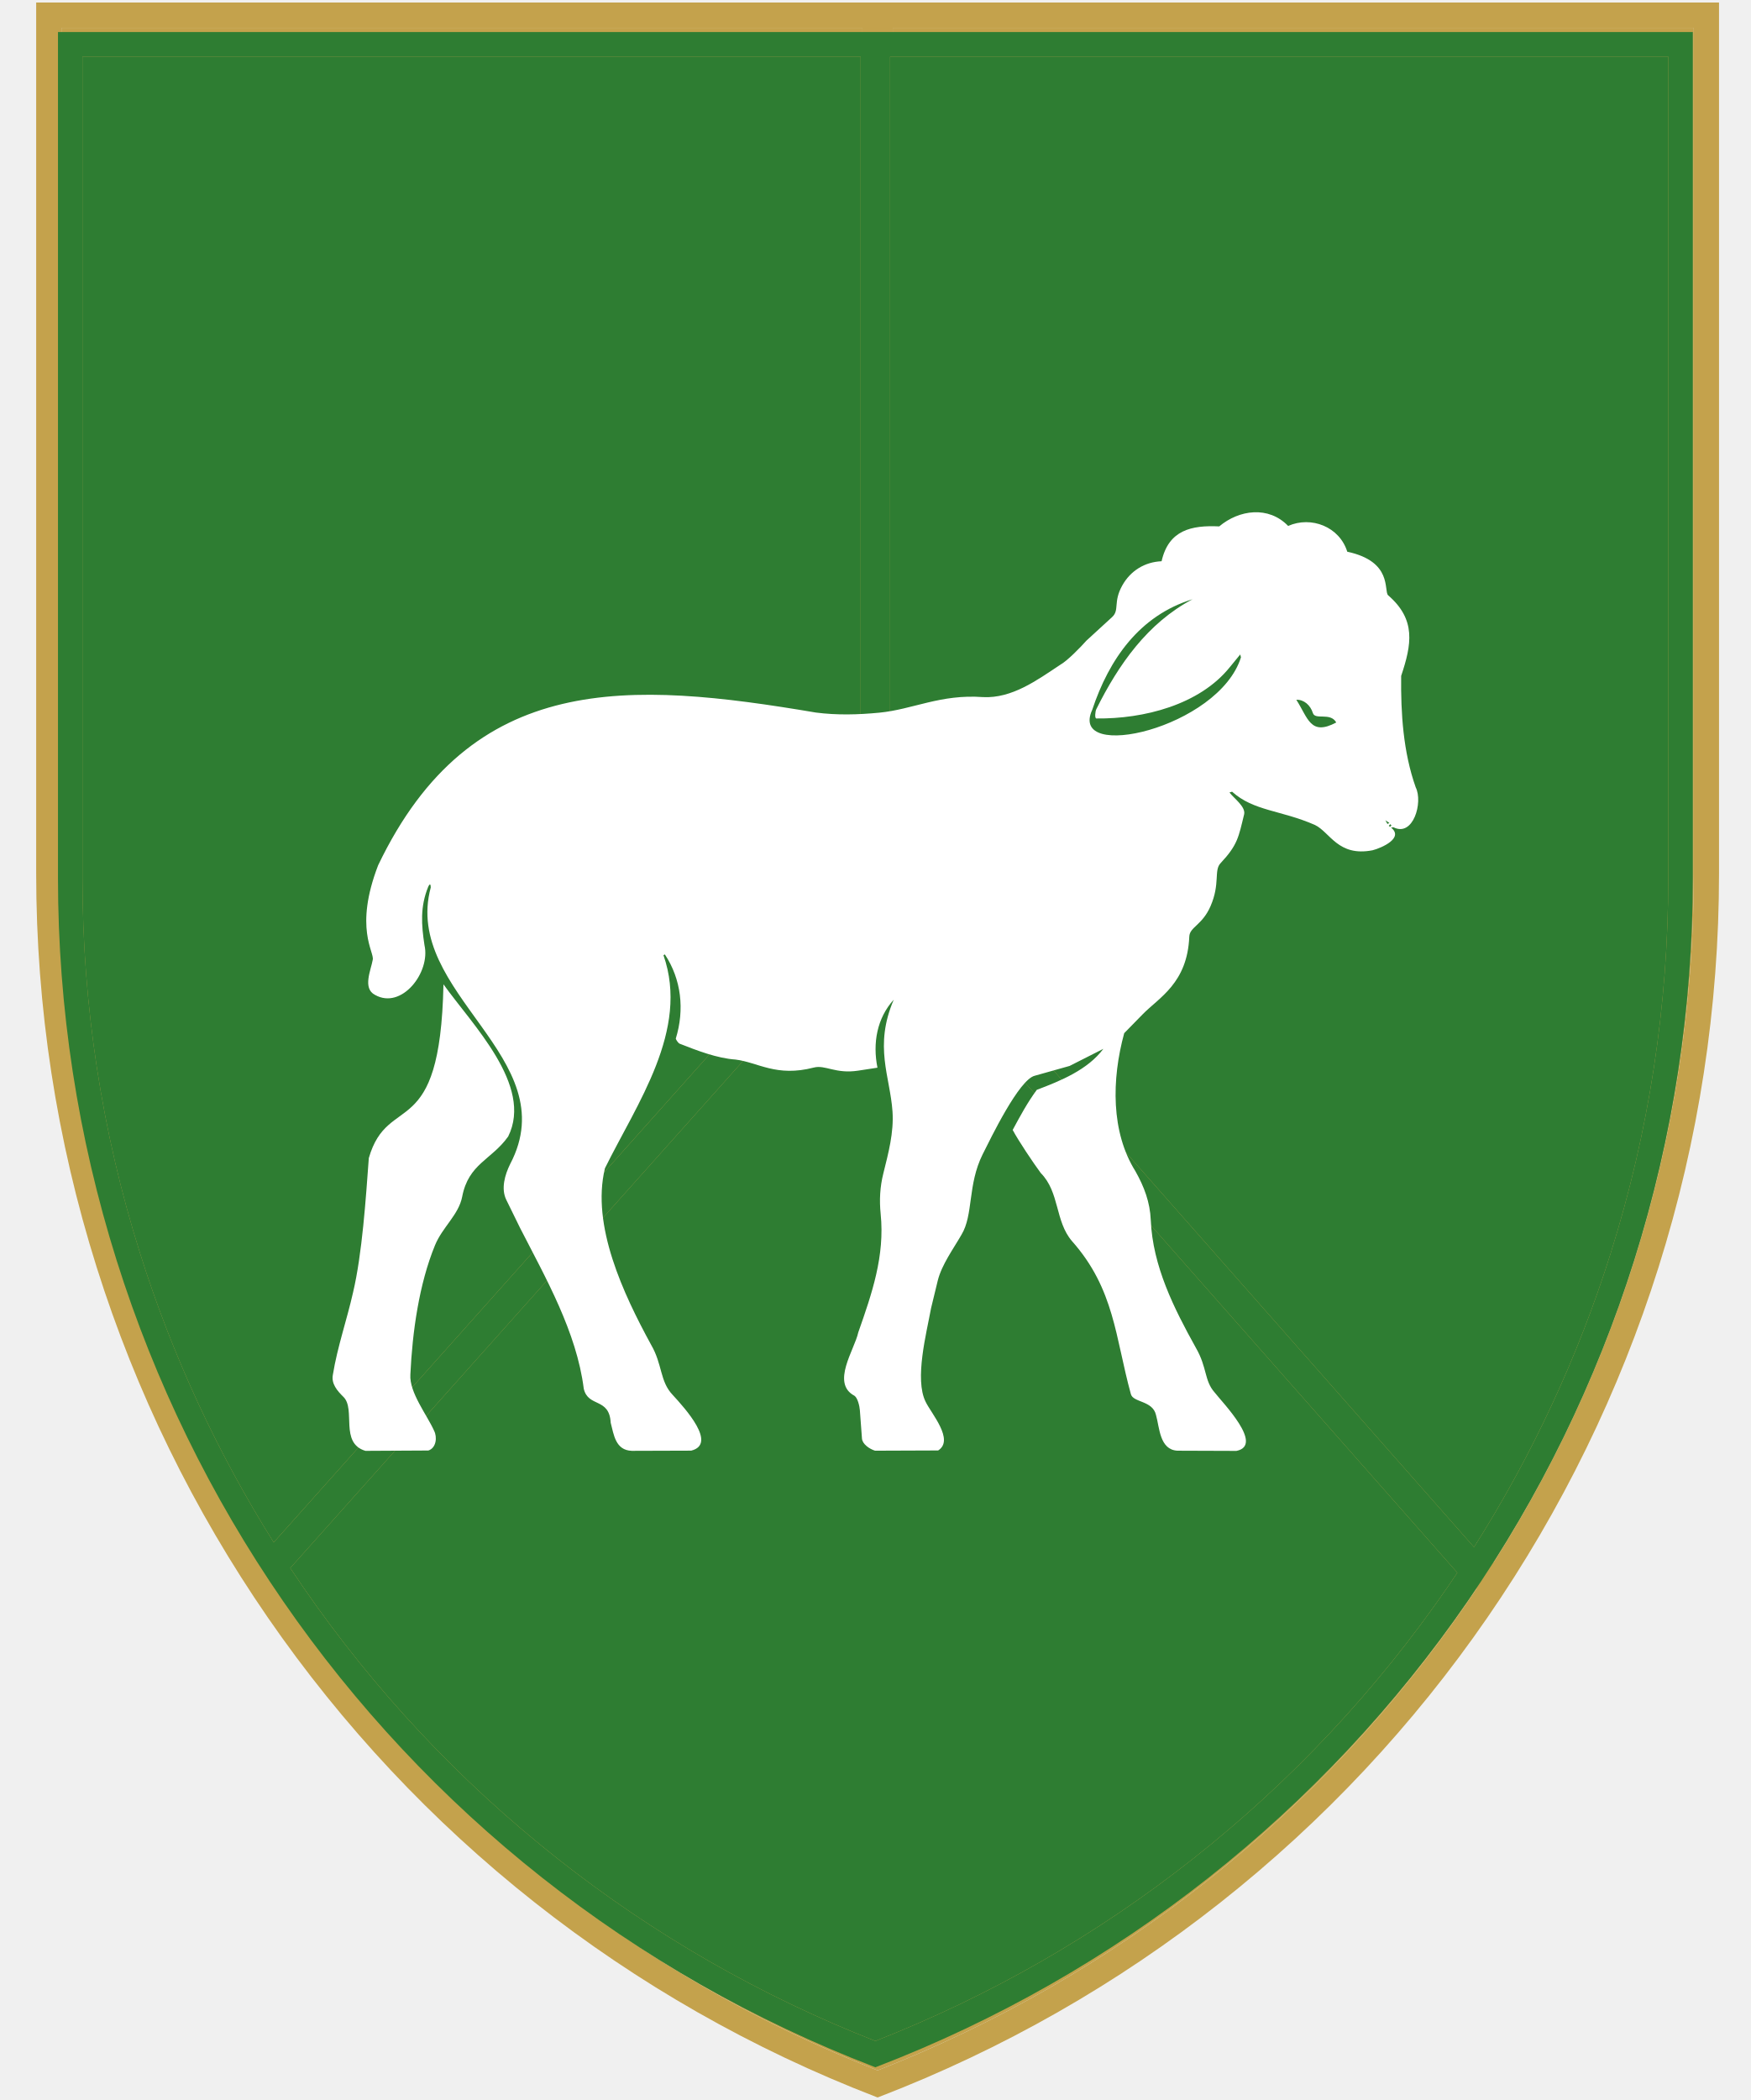
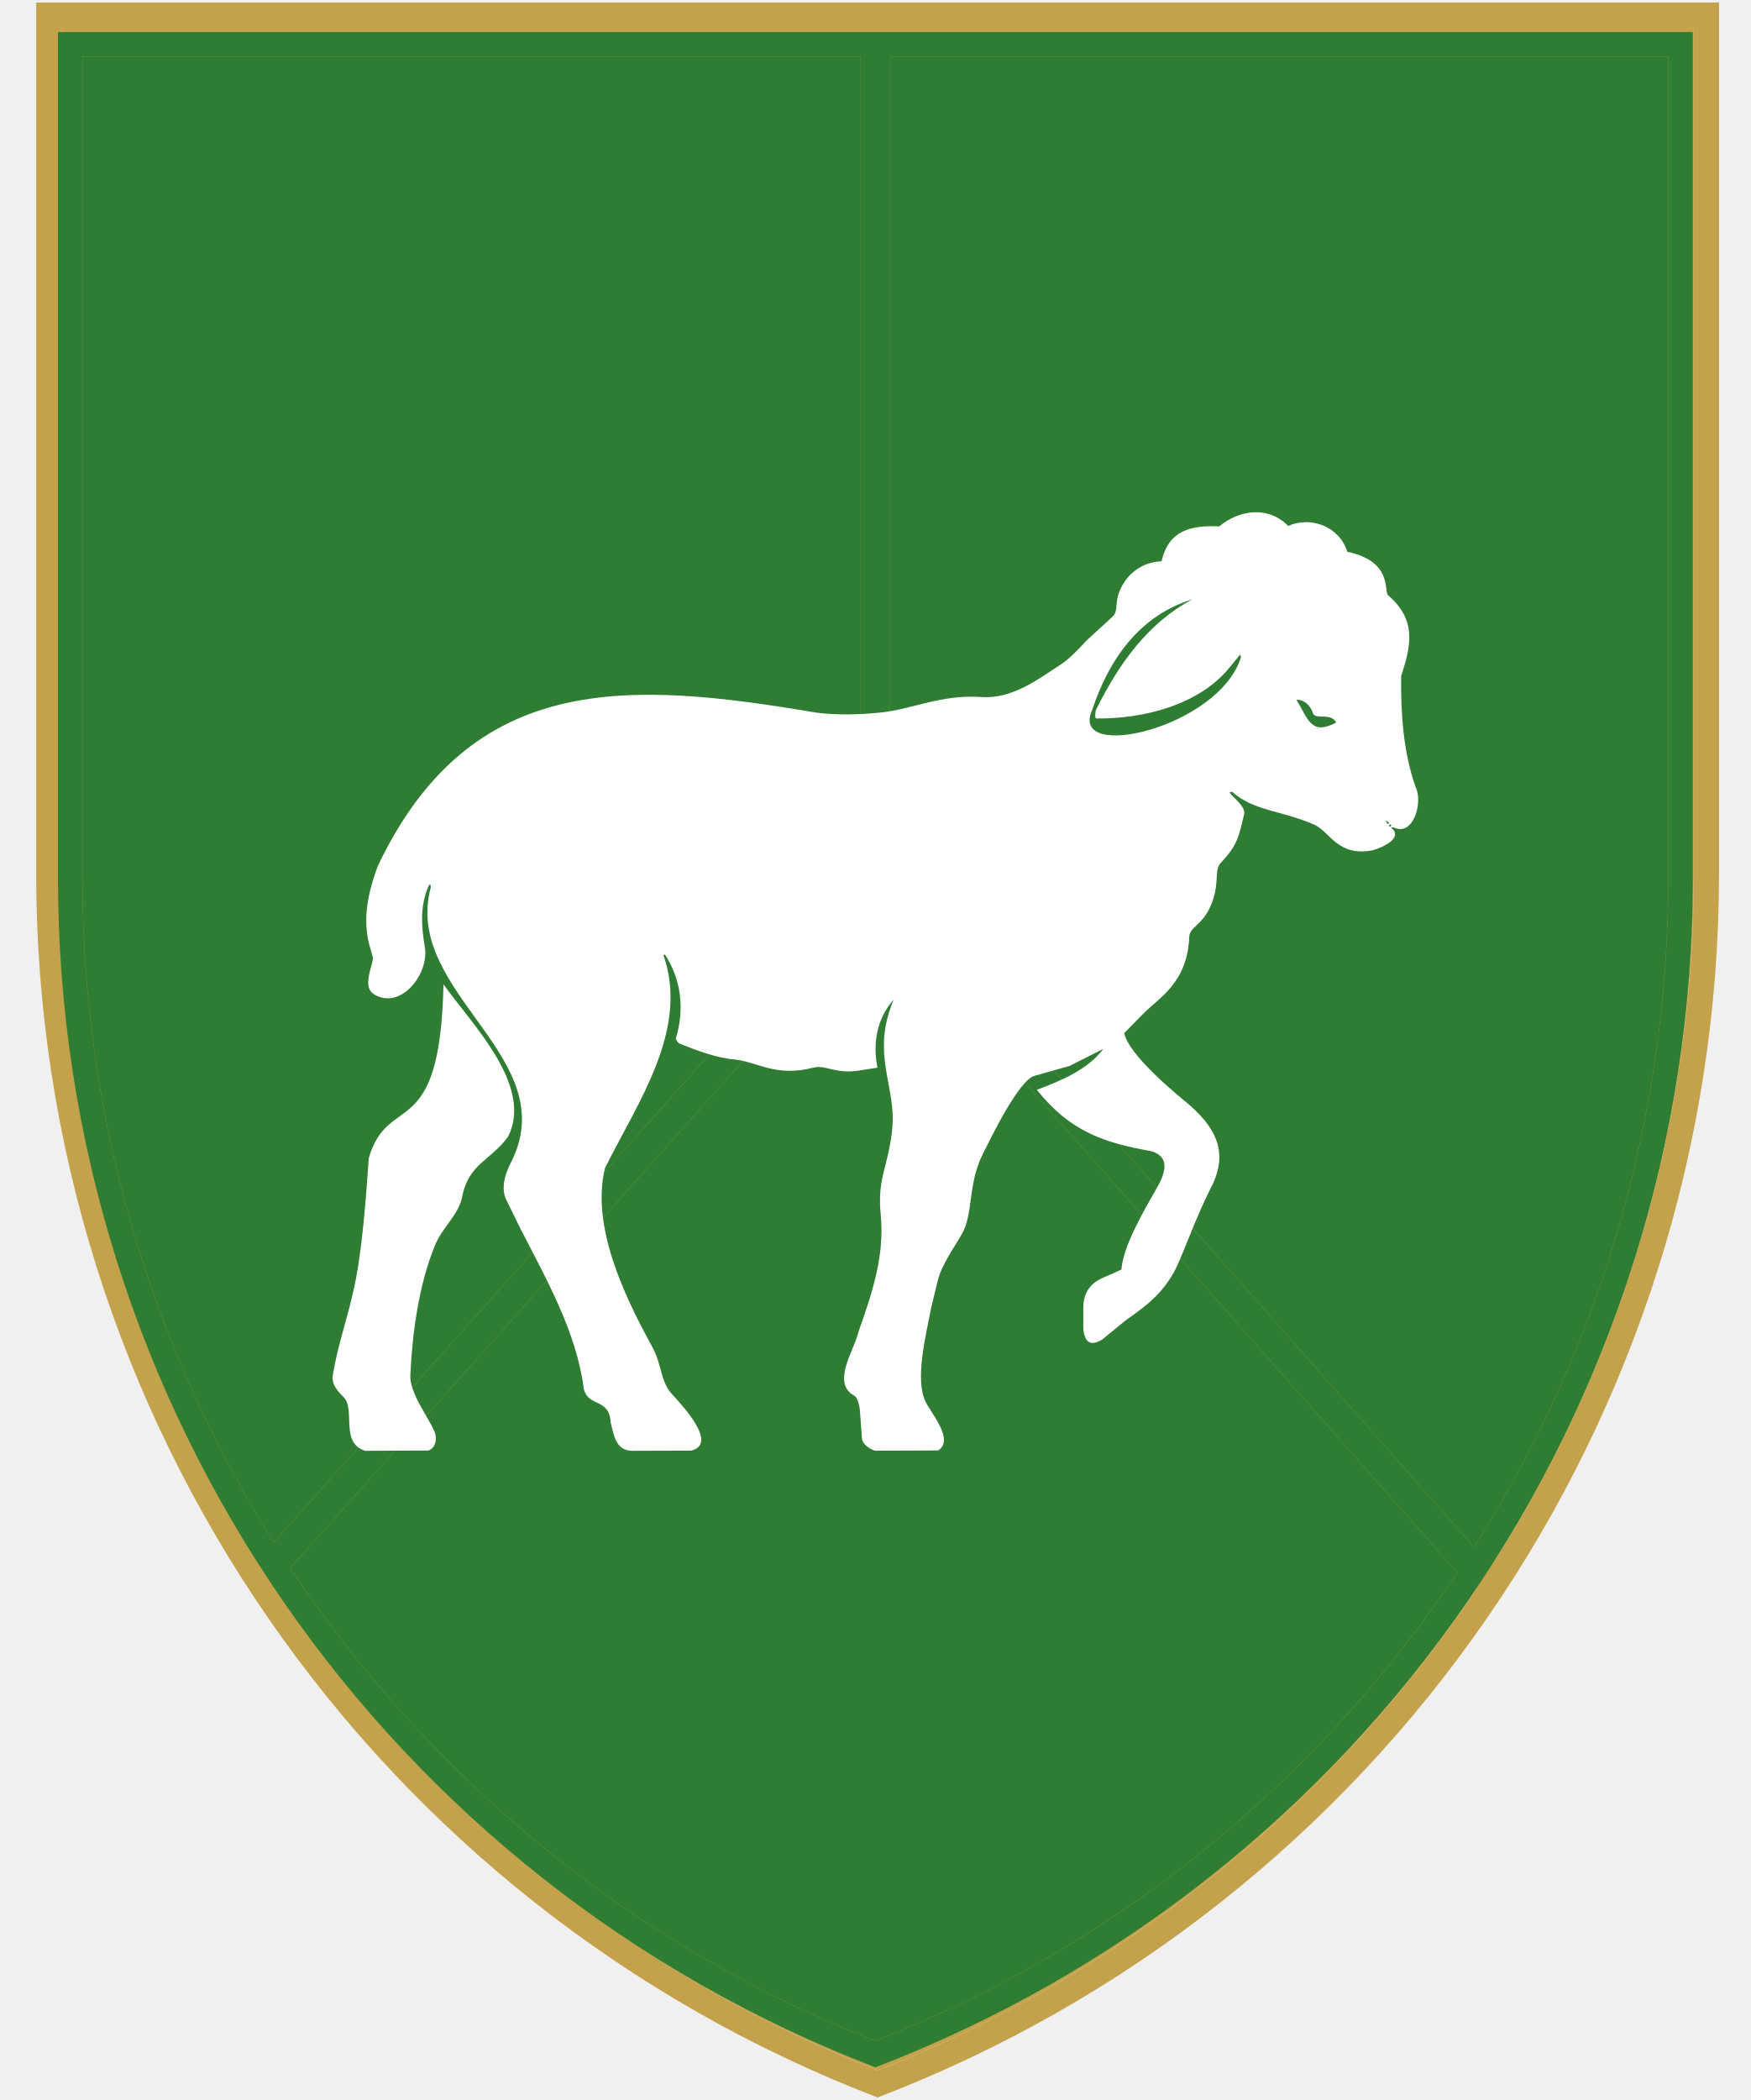
<svg xmlns="http://www.w3.org/2000/svg" id="AB8-sjb-shield" viewBox="0 0 1024 1228">
  <g id="sjb-shield">
    <g id="shield-background">
      <path d="M1005.45,1.48v509.22c0,78.35-11.9,155.85-35.38,230.35-22.98,72.93-56.68,141.87-100.16,204.91-43.48,63.05-95.95,119.04-155.95,166.44-60.4,47.71-127.55,85.97-199.59,113.72l-1.06.4-1.06-.4c-72.04-27.75-139.19-66.01-199.6-113.72-60-47.4-112.46-103.39-155.94-166.44-43.48-63.04-77.18-131.98-100.16-204.91-23.48-74.5-35.39-152-35.39-230.35V1.48h984.29ZM990.69,510.7V16.24h-468.53v498.73l351.56,398.48c35-55.16,62.66-114.61,82.27-176.83,23.03-73.07,34.7-149.08,34.7-225.92ZM863.69,928.85l-350.42-397.19-352.23,394.37c2.59,3.9,5.21,7.77,7.82,11.55,42.64,61.84,94.1,116.75,152.94,163.24,58.04,45.84,122.46,82.8,191.51,109.87,69.04-27.07,133.46-64.03,191.5-109.87,58.85-46.49,110.31-101.4,152.95-163.23,1.94-2.81,3.92-5.74,5.93-8.74ZM504.45,514.94V16.24H35.92v494.46c0,76.84,11.68,152.85,34.7,225.92,19.27,61.15,46.33,119.64,80.46,173.97l353.37-395.65Z" fill="#c4a24c" />
      <path d="M990.69,16.24v494.46c0,76.84-11.67,152.85-34.7,225.92-19.61,62.22-47.27,121.67-82.27,176.83l-351.56-398.48V16.24h468.53Z" fill="#c4a24c" />
      <path d="M513.27,531.66l350.42,397.19c-2.01,3-3.99,5.93-5.93,8.74-42.64,61.83-94.1,116.74-152.95,163.23-58.04,45.84-122.46,82.8-191.5,109.87-69.05-27.07-133.47-64.03-191.51-109.87-58.84-46.49-110.3-101.4-152.94-163.24-2.61-3.78-5.23-7.65-7.82-11.55l352.23-394.37Z" fill="#c4a24c" />
      <path d="M504.45,16.24v498.7l-353.37,395.65c-34.13-54.33-61.19-112.82-80.46-173.97-23.02-73.07-34.7-149.08-34.7-225.92V16.24h468.53Z" fill="#c4a24c" />
    </g>
    <g id="shield-fill">
      <path d="M511.96,533.8l340.43,385.87c-1.95,2.91-3.88,5.76-5.76,8.49-41.42,60.07-91.42,113.42-148.59,158.58-56.39,44.54-118.97,80.45-186.04,106.75-67.08-26.3-129.66-62.2-186.04-106.75-57.17-45.15-107.17-98.51-148.59-158.58-2.54-3.68-5.08-7.44-7.6-11.23l342.19-383.13Z" fill="#2e7d32" />
      <path d="M503.39,517.56V33.08H48.23v480.36c0,74.66,11.34,148.5,33.71,219.48,18.72,59.41,45,116.23,78.16,169.01l343.3-384.37ZM511.96,533.8l-342.19,383.13c2.52,3.79,5.06,7.55,7.6,11.23,41.42,60.07,91.42,113.42,148.59,158.58,56.39,44.54,118.96,80.45,186.04,106.75,67.07-26.3,129.66-62.2,186.04-106.75,57.17-45.15,107.17-98.51,148.59-158.58,1.88-2.73,3.81-5.58,5.76-8.49l-340.43-385.87ZM975.77,513.44V33.08h-455.16v484.51l341.54,387.12c33.99-53.58,60.86-111.33,79.91-171.79,22.37-70.98,33.71-144.82,33.71-219.48ZM990.11,18.74v494.7c0,76.12-11.56,151.42-34.37,223.79-22.32,70.84-55.06,137.82-97.3,199.07-42.24,61.24-93.21,115.65-151.5,161.69-58.68,46.35-123.91,83.52-193.9,110.48l-1.03.4-1.03-.4c-69.99-26.96-135.22-64.13-193.9-110.48-58.29-46.04-109.26-100.44-151.5-161.69-42.24-61.24-74.98-128.23-97.3-199.07-22.81-72.38-34.37-147.68-34.37-223.79V18.74h956.22Z" fill="#2e7d32" />
      <path d="M975.77,33.08v480.36c0,74.66-11.34,148.5-33.71,219.48-19.05,60.46-45.92,118.21-79.91,171.79l-341.54-387.12V33.08h455.16Z" fill="#2e7d32" />
      <path d="M503.39,33.08v484.48l-343.3,384.37c-33.16-52.78-59.44-109.6-78.16-169.01-22.37-70.98-33.71-144.82-33.71-219.48V33.08h455.16Z" fill="#2e7d32" />
    </g>
    <g id="sjb-charge-lamb">
-       <path d="M719.15,463.43c2.3,3.19,9.46,8.19,8.56,12.65-3.31,13.54-3.76,17.94-13.85,28.72-3.97,4.25-.08,11.86-5.82,25.08-4.85,11.17-12.2,12.17-12.43,17.81-1.13,27.28-17.68,35.61-27.3,45.46l-10.77,11.01c-7.43,27.18-7.76,57.88,6.57,80.74,5.12,9.09,8.52,18.04,8.97,28.57,1.15,26.96,13.53,51.53,26.37,74.65,6.69,11.55,4.85,19.18,10.92,26.05,4.67,6.05,29.17,30.95,12.81,34.26,0,0-34.48-.12-34.48-.12-10.52-.53-10.47-13.63-12.58-20.95-1.97-8.49-13.44-7.12-14.69-12.19-9.11-32.96-9.46-61.28-34.44-89.43-9.99-11.64-7.11-28.53-18.25-39.8-4.42-5.98-12.92-18.65-16.43-25.19,4.59-8.5,8.53-15.85,14.11-23.46,13.92-5.25,29.76-11.7,38.93-23.97l-19.75,10-20.27,5.7c-9.28,2.08-25.9,36.71-30.62,46.06-8.85,17.83-5.28,35.23-12.33,46.91-4.77,8.32-11.55,17.48-13.89,26.85,0,0-3.91,16.12-3.91,16.12-2.65,14.51-9.81,41.52-3.18,54.76,3.22,6.77,16.99,22.31,7.33,28.45l-36.91.14c-3.17-.96-7.41-3.8-7.66-7.12l-1.23-16.6c-.18-2.39-1.3-7.17-3.17-8.41-13.84-7.34.05-26.88,2.23-37.01,8.03-22.84,15.6-44.7,13.11-69.28-.82-8.08-.42-15.78,1.55-23.68,2.95-11.84,6.22-23.98,5.37-36.25-1.42-20.66-10.99-37.95.72-65.38-9.81,10.8-12.4,25.42-9.52,39.76l-11.26,1.73c-13.32,2.05-19.24-3.56-25.99-1.8-21.91,5.69-32.53-3.05-45.74-4.68-10.91-.75-22.58-5.31-32.67-9.27-.88-.33-2.21-2.39-2.3-2.98,5.25-17,3.22-34.72-6.4-49.25l-.8.49c15.38,43.82-15.67,86.89-34.24,124.6-8.09,33.48,10.85,73.57,27,103.18,6.76,11.62,5.02,21.35,12.63,29.33,7.34,7.99,26.23,28.77,10.81,32.59,0,0-34.75.11-34.75.11-9.55-.37-10.47-9.41-12.31-16.4-.81-14.96-13.18-8.79-15.76-19.93-4.18-33.13-22.22-64.69-37.2-93.9,0,0-8.11-16.54-8.11-16.54-3.19-6.5-.85-14.63,2.27-20.94,32.81-62.41-63.15-99.69-46.45-161.75-.03-2.05-.56-2.4-1.5-.35-4.76,11.64-3.99,22.27-2.17,34.13,3.64,15.91-13.4,37.88-28.94,29.06-7.47-3.81-2.32-14.67-1.32-20.55,1.06-4.54-11.04-18.41,3.16-55.26,54.62-113.99,147.11-107.67,256.02-89.29,12.35,1.61,24.66,1.27,37.07.08,19.67-1.89,35.85-10.96,60.68-9.11,16.99.86,31.62-9.91,45.09-18.84,4.29-2.37,12.15-10.5,15.42-14.2,0,0,15.01-13.76,15.01-13.76,4.48-4.11.48-8.69,5.94-18.47,4.83-8.65,13.16-13.76,23-14.18,4.11-18.21,17.4-21.15,33.71-20.37,11.61-9.76,28.82-12.16,40.31-.27,13.52-5.97,30.07.51,34.58,15.07,26.65,5.7,21.28,22.7,23.85,25.44,16.55,14.26,13.8,28.83,7.67,47.19-.25,21.84,1.19,44.49,8.51,65.14,4.4,8.79-1.46,29.23-12.98,23.38l-1.44.17c7.65,6.07-5.38,11.87-10.83,13.27-20.2,3.92-24.84-10.57-33.7-14.81-19.82-8.7-35.79-8.05-48.44-19.44l-1.5.42ZM719.4,390.02c-17.73,22.18-50.53,30.44-78.1,30.11-1.16.08-.69-4.33-.05-5.47,12.98-26.1,29.99-50.36,56.27-64.25-30.99,9.53-48.79,34.96-58.69,64.7-14.18,30.79,73.99,10.76,87-30.73l-.43-1.68-6,7.33ZM767.9,416.96c-1.46-4.65-5.31-7.97-9.69-7.76,6.9,10.67,8.16,21.37,23.36,13.28-3.39-6.14-12.33-1.24-13.67-5.52ZM719.67,461.69l-1.29-.12,1.29.12ZM812.64,481.22l-2.33-1.56,1.2,2.17,1.13-.62ZM813.19,481.95l-.9.93.7.63.88-.8-.67-.76Z" fill="#fff" />
+       <path d="M719.15,463.43c2.3,3.19,9.46,8.19,8.56,12.65-3.31,13.54-3.76,17.94-13.85,28.72-3.97,4.25-.08,11.86-5.82,25.08-4.85,11.17-12.2,12.17-12.43,17.81-1.13,27.28-17.68,35.61-27.3,45.46l-10.77,11.01C659.6,613.765 675.681,629.847 695.473,645.928 C714.029,662.009 717.74,676.854 707.844,695.409 C699.184,712.727 694.236,727.572 688.051,741.179 C680.629,756.023 670.733,763.445 658.363,772.104 L644.755,783.238 Q634.859,789.423 633.622,777.052 L633.622,764.682 Q633.622,752.312 644.755,747.364 L655.889,742.416 C657.126,728.809 667.022,711.49 676.918,694.172 Q686.814,676.854 673.207,673.143 C645.992,668.194 626.2,662.009 606.420,637.290 c13.92-5.25,29.76-11.7,38.93-23.97l-19.75,10-20.27,5.7c-9.28,2.08-25.9,36.71-30.62,46.06-8.85,17.83-5.28,35.23-12.33,46.91-4.77,8.32-11.55,17.48-13.89,26.85,0,0-3.91,16.12-3.91,16.12-2.65,14.51-9.81,41.52-3.18,54.76,3.22,6.77,16.99,22.31,7.33,28.45l-36.91.14c-3.17-.96-7.41-3.8-7.66-7.12l-1.23-16.6c-.18-2.39-1.3-7.17-3.17-8.41-13.84-7.34.05-26.88,2.23-37.01,8.03-22.84,15.6-44.7,13.11-69.28-.82-8.08-.42-15.78,1.55-23.68,2.95-11.84,6.22-23.98,5.37-36.25-1.42-20.66-10.99-37.95.72-65.38-9.81,10.8-12.4,25.42-9.52,39.76l-11.26,1.73c-13.32,2.05-19.24-3.56-25.99-1.8-21.91,5.69-32.53-3.05-45.74-4.68-10.91-.75-22.58-5.31-32.67-9.27-.88-.33-2.21-2.39-2.3-2.98,5.25-17,3.22-34.72-6.4-49.25l-.8.49c15.38,43.82-15.67,86.89-34.24,124.6-8.09,33.48,10.85,73.57,27,103.18,6.76,11.62,5.02,21.35,12.63,29.33,7.34,7.99,26.23,28.77,10.81,32.59,0,0-34.75.11-34.75.11-9.55-.37-10.47-9.41-12.31-16.4-.81-14.96-13.18-8.79-15.76-19.93-4.18-33.13-22.22-64.69-37.2-93.9,0,0-8.11-16.54-8.11-16.54-3.19-6.5-.85-14.63,2.27-20.94,32.81-62.41-63.15-99.69-46.45-161.75-.03-2.05-.56-2.4-1.5-.35-4.76,11.64-3.99,22.27-2.17,34.13,3.64,15.91-13.4,37.88-28.94,29.06-7.47-3.81-2.32-14.67-1.32-20.55,1.06-4.54-11.04-18.41,3.16-55.26,54.62-113.99,147.11-107.67,256.02-89.29,12.35,1.61,24.66,1.27,37.07.08,19.67-1.89,35.85-10.96,60.68-9.11,16.99.86,31.62-9.91,45.09-18.84,4.29-2.37,12.15-10.5,15.42-14.2,0,0,15.01-13.76,15.01-13.76,4.48-4.11.48-8.69,5.94-18.47,4.83-8.65,13.16-13.76,23-14.18,4.11-18.21,17.4-21.15,33.71-20.37,11.61-9.76,28.82-12.16,40.31-.27,13.52-5.97,30.07.51,34.58,15.07,26.65,5.7,21.28,22.7,23.85,25.44,16.55,14.26,13.8,28.83,7.67,47.19-.25,21.84,1.19,44.49,8.51,65.14,4.4,8.79-1.46,29.23-12.98,23.38l-1.44.17c7.65,6.07-5.38,11.87-10.83,13.27-20.2,3.92-24.84-10.57-33.7-14.81-19.82-8.7-35.79-8.05-48.44-19.44l-1.5.42ZM719.4,390.02c-17.73,22.18-50.53,30.44-78.1,30.11-1.16.08-.69-4.33-.05-5.47,12.98-26.1,29.99-50.36,56.27-64.25-30.99,9.53-48.79,34.96-58.69,64.7-14.18,30.79,73.99,10.76,87-30.73l-.43-1.68-6,7.33ZM767.9,416.96c-1.46-4.65-5.31-7.97-9.69-7.76,6.9,10.67,8.16,21.37,23.36,13.28-3.39-6.14-12.33-1.24-13.67-5.52ZM719.67,461.69l-1.29-.12,1.29.12ZM812.64,481.22l-2.33-1.56,1.2,2.17,1.13-.62ZM813.19,481.95l-.9.93.7.63.88-.8-.67-.76Z" fill="#fff" />
      <path d="M253.88,836.63c1.94,3.62,1.34,10.1-3.34,11.57l-36.81.2c-15.21-4.53-5.5-24.32-12.84-31.53-3.68-3.61-7.25-7.76-6.18-13.04,2.62-16.22,8.2-32.08,11.78-48.02,5.36-22.59,7.5-55.2,9.23-78.62,11.26-39.06,41.77-7.72,43.66-101.6,16.67,23.46,52.71,59.12,37.85,88.99-9.74,13.7-23.17,15.81-26.9,35.2-2.03,10.58-11.53,17.75-15.91,28.42-9.31,22.66-13.24,50.71-14.4,75.62-.68,10.45,9.83,23.72,13.87,32.8Z" fill="#fff" />
    </g>
  </g>
</svg>
